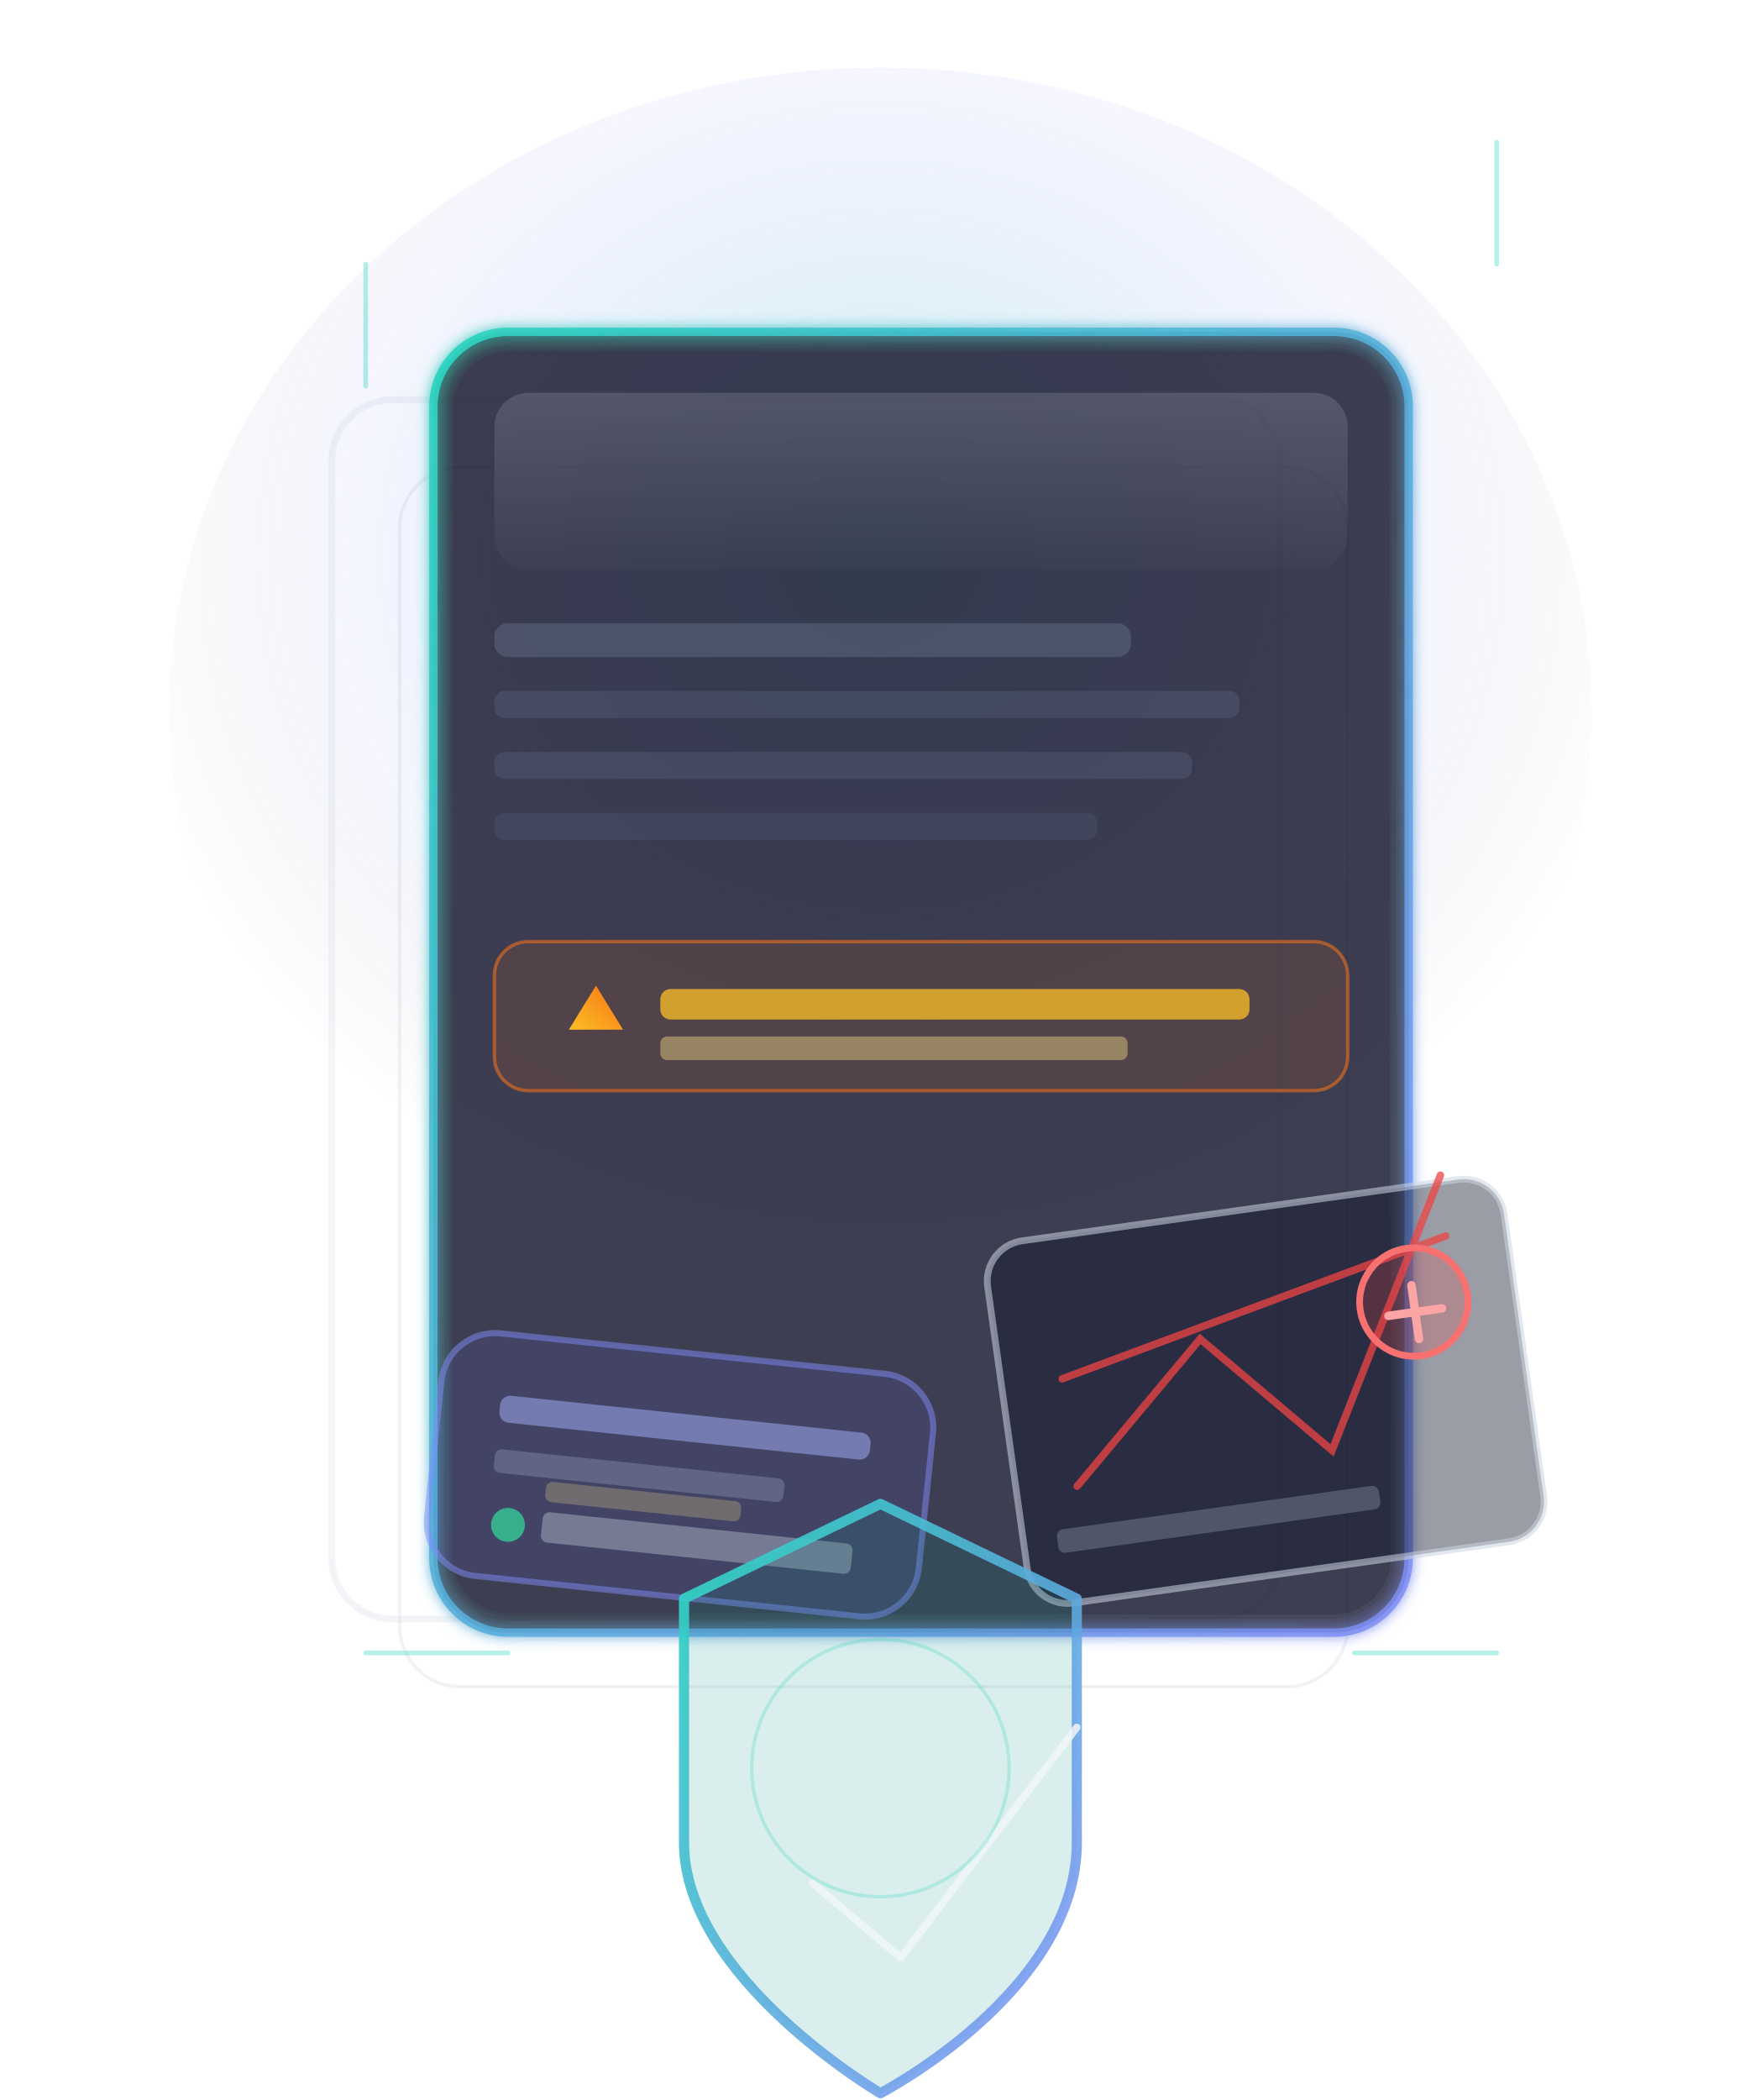
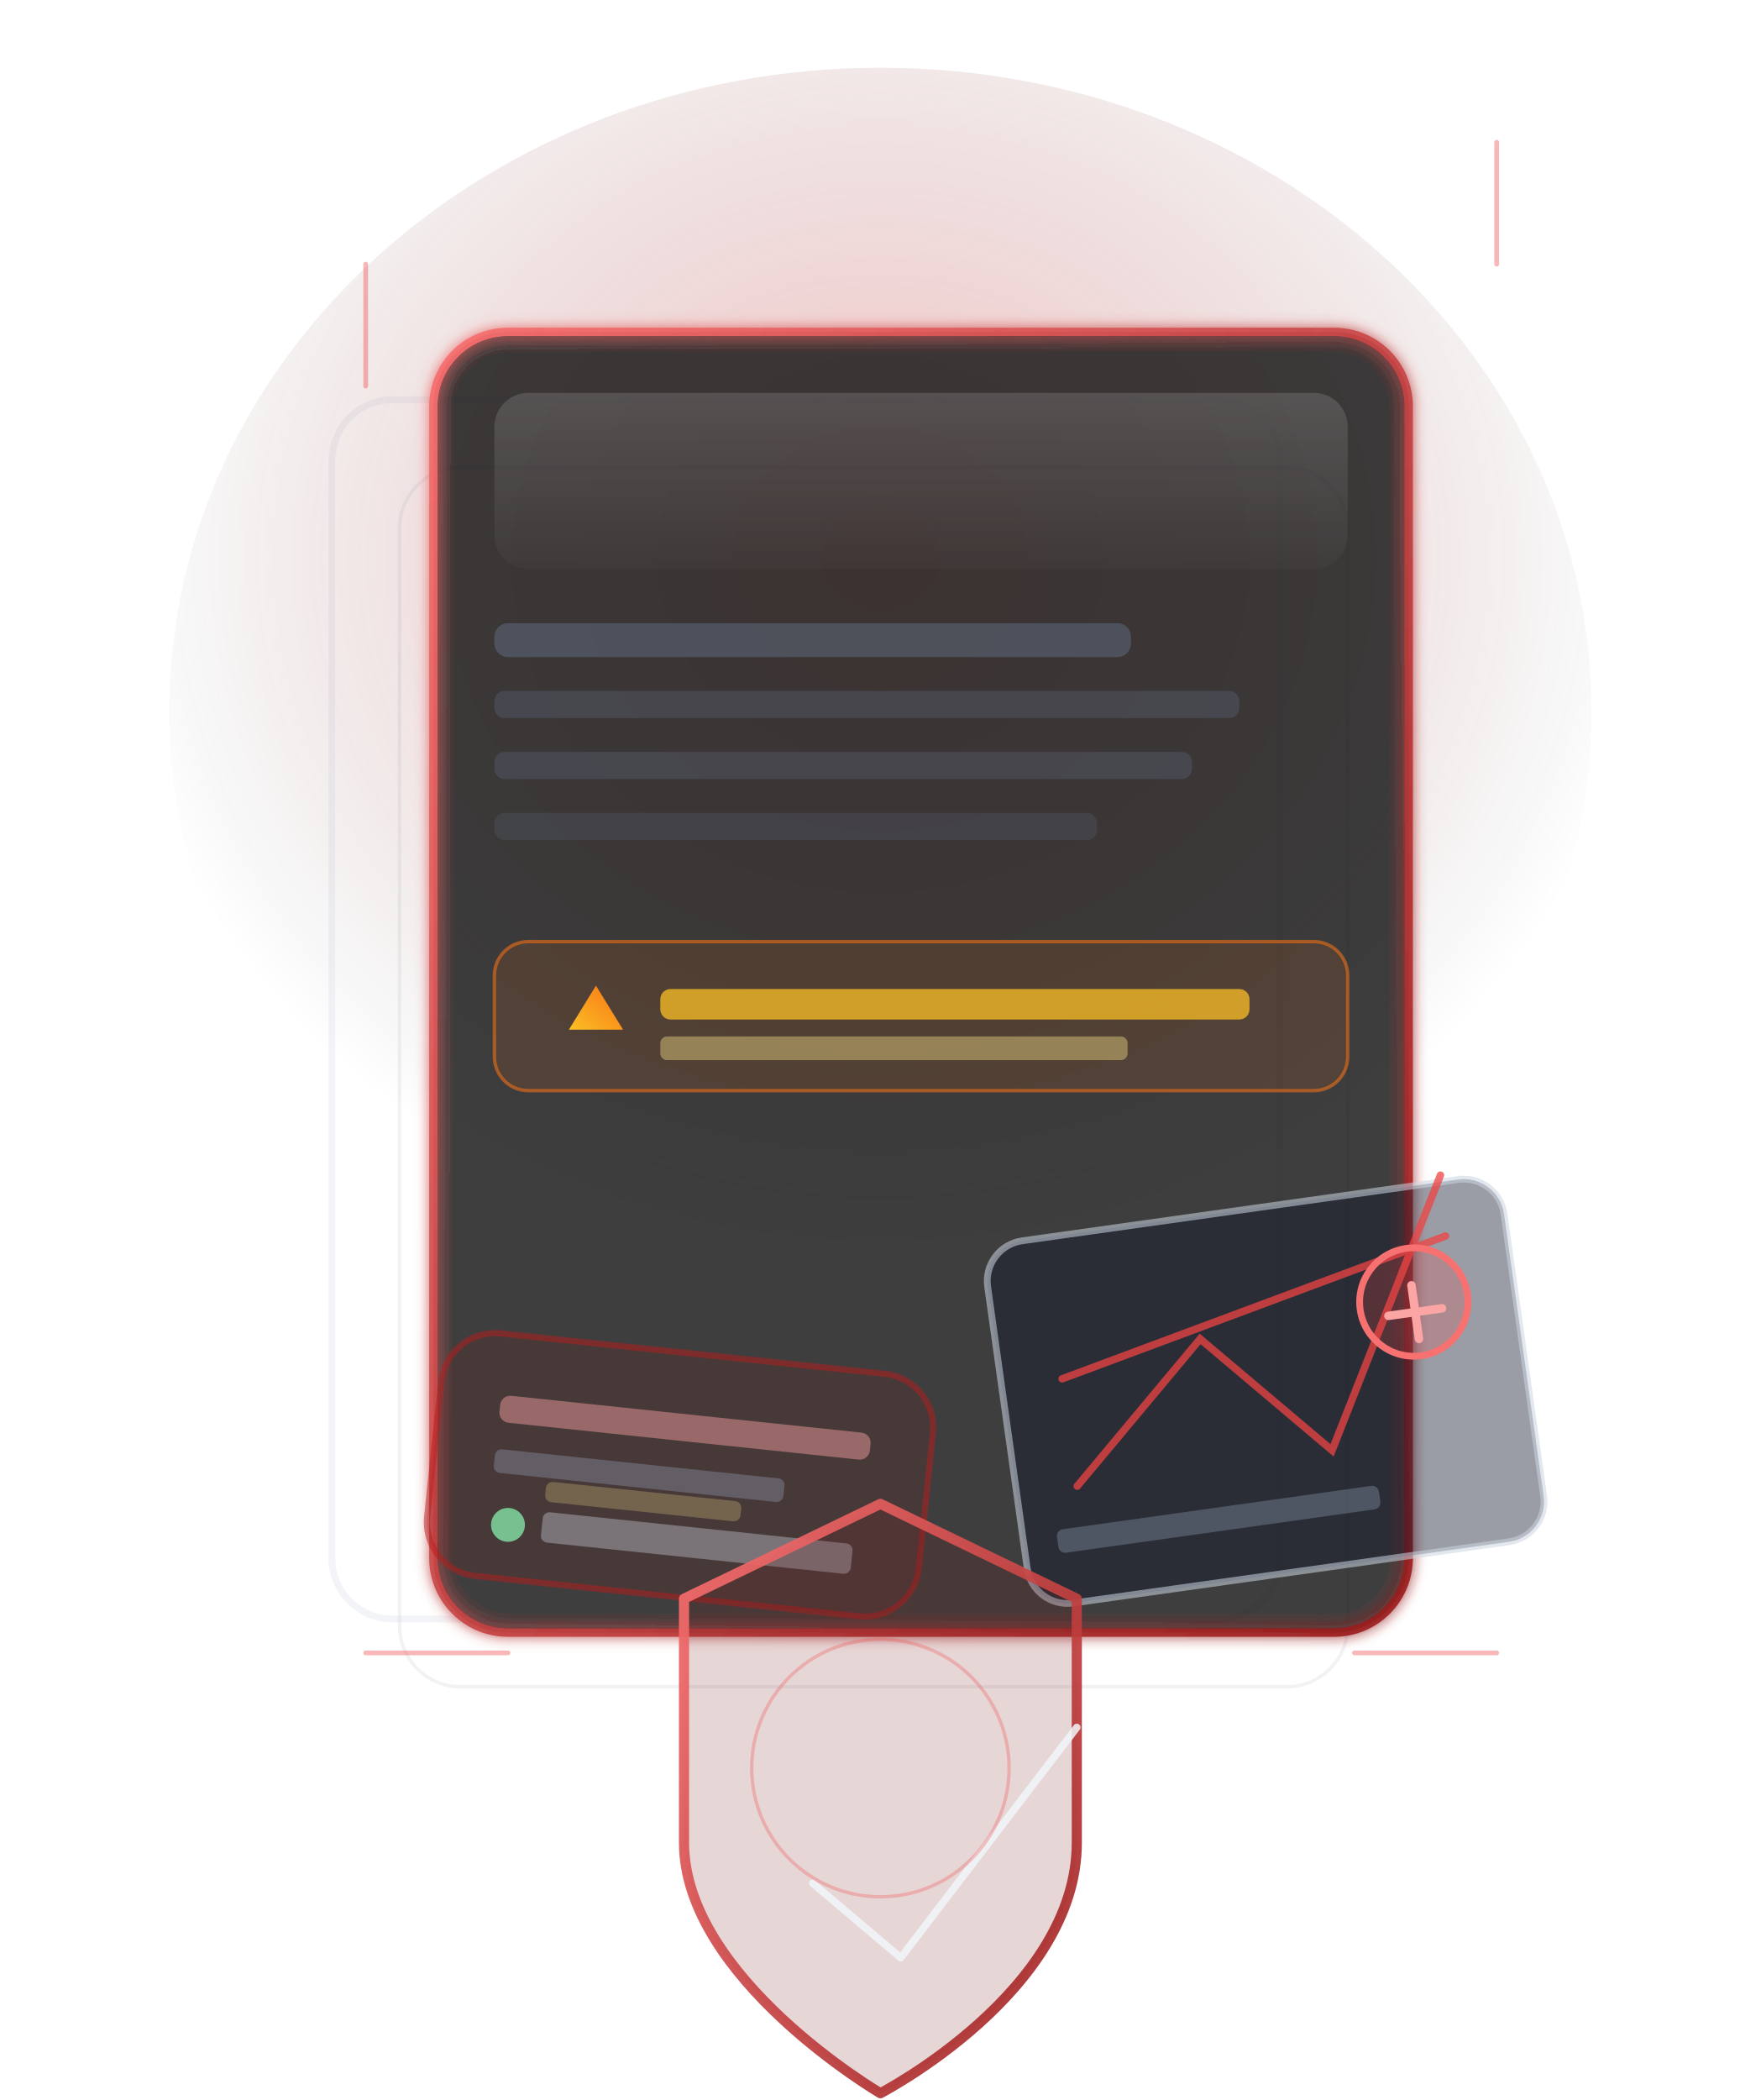
<svg xmlns="http://www.w3.org/2000/svg" viewBox="0 0 520 620" fill="none" aria-hidden="true">
  <defs>
    <linearGradient id="hs-g1" x1="0%" y1="0%" x2="100%" y2="100%">
-       <stop offset="0%" stop-color="#2dd4bf" stop-opacity="0.95" />
-       <stop offset="100%" stop-color="#818cf8" stop-opacity="0.85" />
+       <stop offset="0%" stop-color="#f87171" stop-opacity="0.95" />
+       <stop offset="100%" stop-color="#991b1b" stop-opacity="0.9" />
    </linearGradient>
    <linearGradient id="hs-g2" x1="0%" y1="100%" x2="100%" y2="0%">
      <stop offset="0%" stop-color="#fbbf24" />
      <stop offset="100%" stop-color="#f97316" />
    </linearGradient>
    <linearGradient id="hs-glass" x1="50%" y1="0%" x2="50%" y2="100%">
      <stop offset="0%" stop-color="#ffffff" stop-opacity="0.14" />
      <stop offset="100%" stop-color="#ffffff" stop-opacity="0.02" />
    </linearGradient>
    <radialGradient id="hs-hub" cx="50%" cy="38%" r="55%">
-       <stop offset="0%" stop-color="#2dd4bf" stop-opacity="0.28" />
-       <stop offset="70%" stop-color="#818cf8" stop-opacity="0.08" />
-       <stop offset="100%" stop-color="#0f172a" stop-opacity="0" />
+       <stop offset="0%" stop-color="#ef4444" stop-opacity="0.32" />
+       <stop offset="70%" stop-color="#7f1d1d" stop-opacity="0.1" />
+       <stop offset="100%" stop-color="#0a0a0a" stop-opacity="0" />
    </radialGradient>
    <filter id="hs-soft" x="-30%" y="-30%" width="160%" height="160%">
      <feGaussianBlur stdDeviation="2" result="b" />
      <feMerge>
        <feMergeNode in="b" />
        <feMergeNode in="SourceGraphic" />
      </feMerge>
    </filter>
  </defs>
  <ellipse cx="260" cy="210" rx="210" ry="190" fill="url(#hs-hub)" />
  <g opacity=".45">
    <rect x="98" y="118" width="280" height="360" rx="18" stroke="#94a3b8" stroke-opacity=".25" stroke-width="2" />
    <rect x="118" y="138" width="280" height="360" rx="18" stroke="#64748b" stroke-opacity=".2" stroke-width="1" />
  </g>
-   <rect x="128" y="98" width="288" height="384" rx="22" stroke="url(#hs-g1)" stroke-width="2.5" fill="rgba(21,27,44,.55)" filter="url(#hs-soft)" />
+   <rect x="128" y="98" width="288" height="384" rx="22" stroke="url(#hs-g1)" stroke-width="2.5" fill="rgba(20,10,10,.55)" filter="url(#hs-soft)" />
  <rect x="146" y="116" width="252" height="52" rx="10" fill="url(#hs-glass)" />
  <rect x="146" y="184" width="188" height="10" rx="4" fill="#64748b" fill-opacity=".45" />
  <rect x="146" y="204" width="220" height="8" rx="3" fill="#64748b" fill-opacity=".28" />
  <rect x="146" y="222" width="206" height="8" rx="3" fill="#64748b" fill-opacity=".28" />
  <rect x="146" y="240" width="178" height="8" rx="3" fill="#64748b" fill-opacity=".2" />
  <rect x="146" y="278" width="252" height="44" rx="10" stroke="#f97316" stroke-opacity=".55" fill="rgba(249,115,22,.12)" />
  <path fill="url(#hs-g2)" d="m168 304 8-13 8 13H168z" />
  <rect x="195" y="292" width="174" height="9" rx="3" fill="#fbbf24" fill-opacity=".75" />
  <rect x="195" y="306" width="138" height="7" rx="2" fill="#fde68a" fill-opacity=".4" />
  <g transform="translate(290 368) rotate(-8)">
    <rect width="154" height="108" rx="12" stroke="#cbd5e1" stroke-opacity=".55" stroke-width="2" fill="rgba(15,23,42,.42)" />
    <path stroke="#ef4444" stroke-opacity=".75" stroke-width="2.2" stroke-linecap="round" d="m18 42 118-26M18 74l42-38 34 38 43-76" />
    <circle cx="124" cy="34" r="16" stroke="#f87171" stroke-width="2" fill="rgba(239,68,68,.22)" />
    <path stroke="#fca5a5" stroke-linecap="round" stroke-width="2.5" d="M116 37h16M124 29v16" />
    <rect x="10" y="86" width="96" height="7" rx="2" fill="#94a3b8" fill-opacity=".35" />
  </g>
  <g transform="translate(132 392) rotate(6)">
-     <rect width="146" height="72" rx="16" stroke="#818cf8" stroke-opacity=".5" stroke-width="1.8" fill="rgba(99,102,241,.12)" />
-     <rect x="18" y="18" width="110" height="8" rx="3" fill="#a5b4fc" fill-opacity=".5" />
+     <rect width="146" height="72" rx="16" stroke="#b91c1c" stroke-opacity=".5" stroke-width="1.8" fill="rgba(127,29,29,.15)" />
+     <rect x="18" y="18" width="110" height="8" rx="3" fill="#fca5a5" fill-opacity=".45" />
    <rect x="18" y="34" width="86" height="7" rx="2" fill="#94a3b8" fill-opacity=".35" />
-     <circle cx="24" cy="56" r="5" fill="#34d399" fill-opacity=".75" />
+     <circle cx="24" cy="56" r="5" fill="#86efac" fill-opacity=".75" />
    <rect x="34" y="51" width="92" height="9" rx="2" fill="#cbd5e1" fill-opacity=".38" />
    <rect x="34" y="42" width="58" height="6" rx="2" fill="#fde68a" fill-opacity=".25" />
  </g>
  <g transform="translate(184 438)">
-     <path stroke="url(#hs-g1)" stroke-width="3" stroke-linejoin="round" fill="rgba(13,148,136,.15)" d="M76 6 134 34v72c0 44-58 74-58 74S18 146 18 106V34L76 6Z" />
+     <path stroke="url(#hs-g1)" stroke-width="3" stroke-linejoin="round" fill="rgba(127,29,29,.18)" d="M76 6 134 34v72c0 44-58 74-58 74S18 146 18 106V34L76 6Z" />
    <path stroke="#f1f5f9" stroke-opacity=".85" stroke-width="2.2" stroke-linecap="round" stroke-linejoin="round" fill="none" d="m56 118 26 22 52-68" />
-     <circle cx="76" cy="84" r="38" stroke="#2dd4bf" stroke-opacity=".25" stroke-width="1" />
+     <circle cx="76" cy="84" r="38" stroke="#ef4444" stroke-opacity=".28" stroke-width="1" />
  </g>
-   <g stroke="#2dd4bf" stroke-opacity=".35" stroke-width="1.4" stroke-linecap="round">
+   <g stroke="#ef4444" stroke-opacity=".38" stroke-width="1.4" stroke-linecap="round">
    <path d="M108 488h42M442 488h-42M108 78v36M442 78v-36" />
  </g>
</svg>
